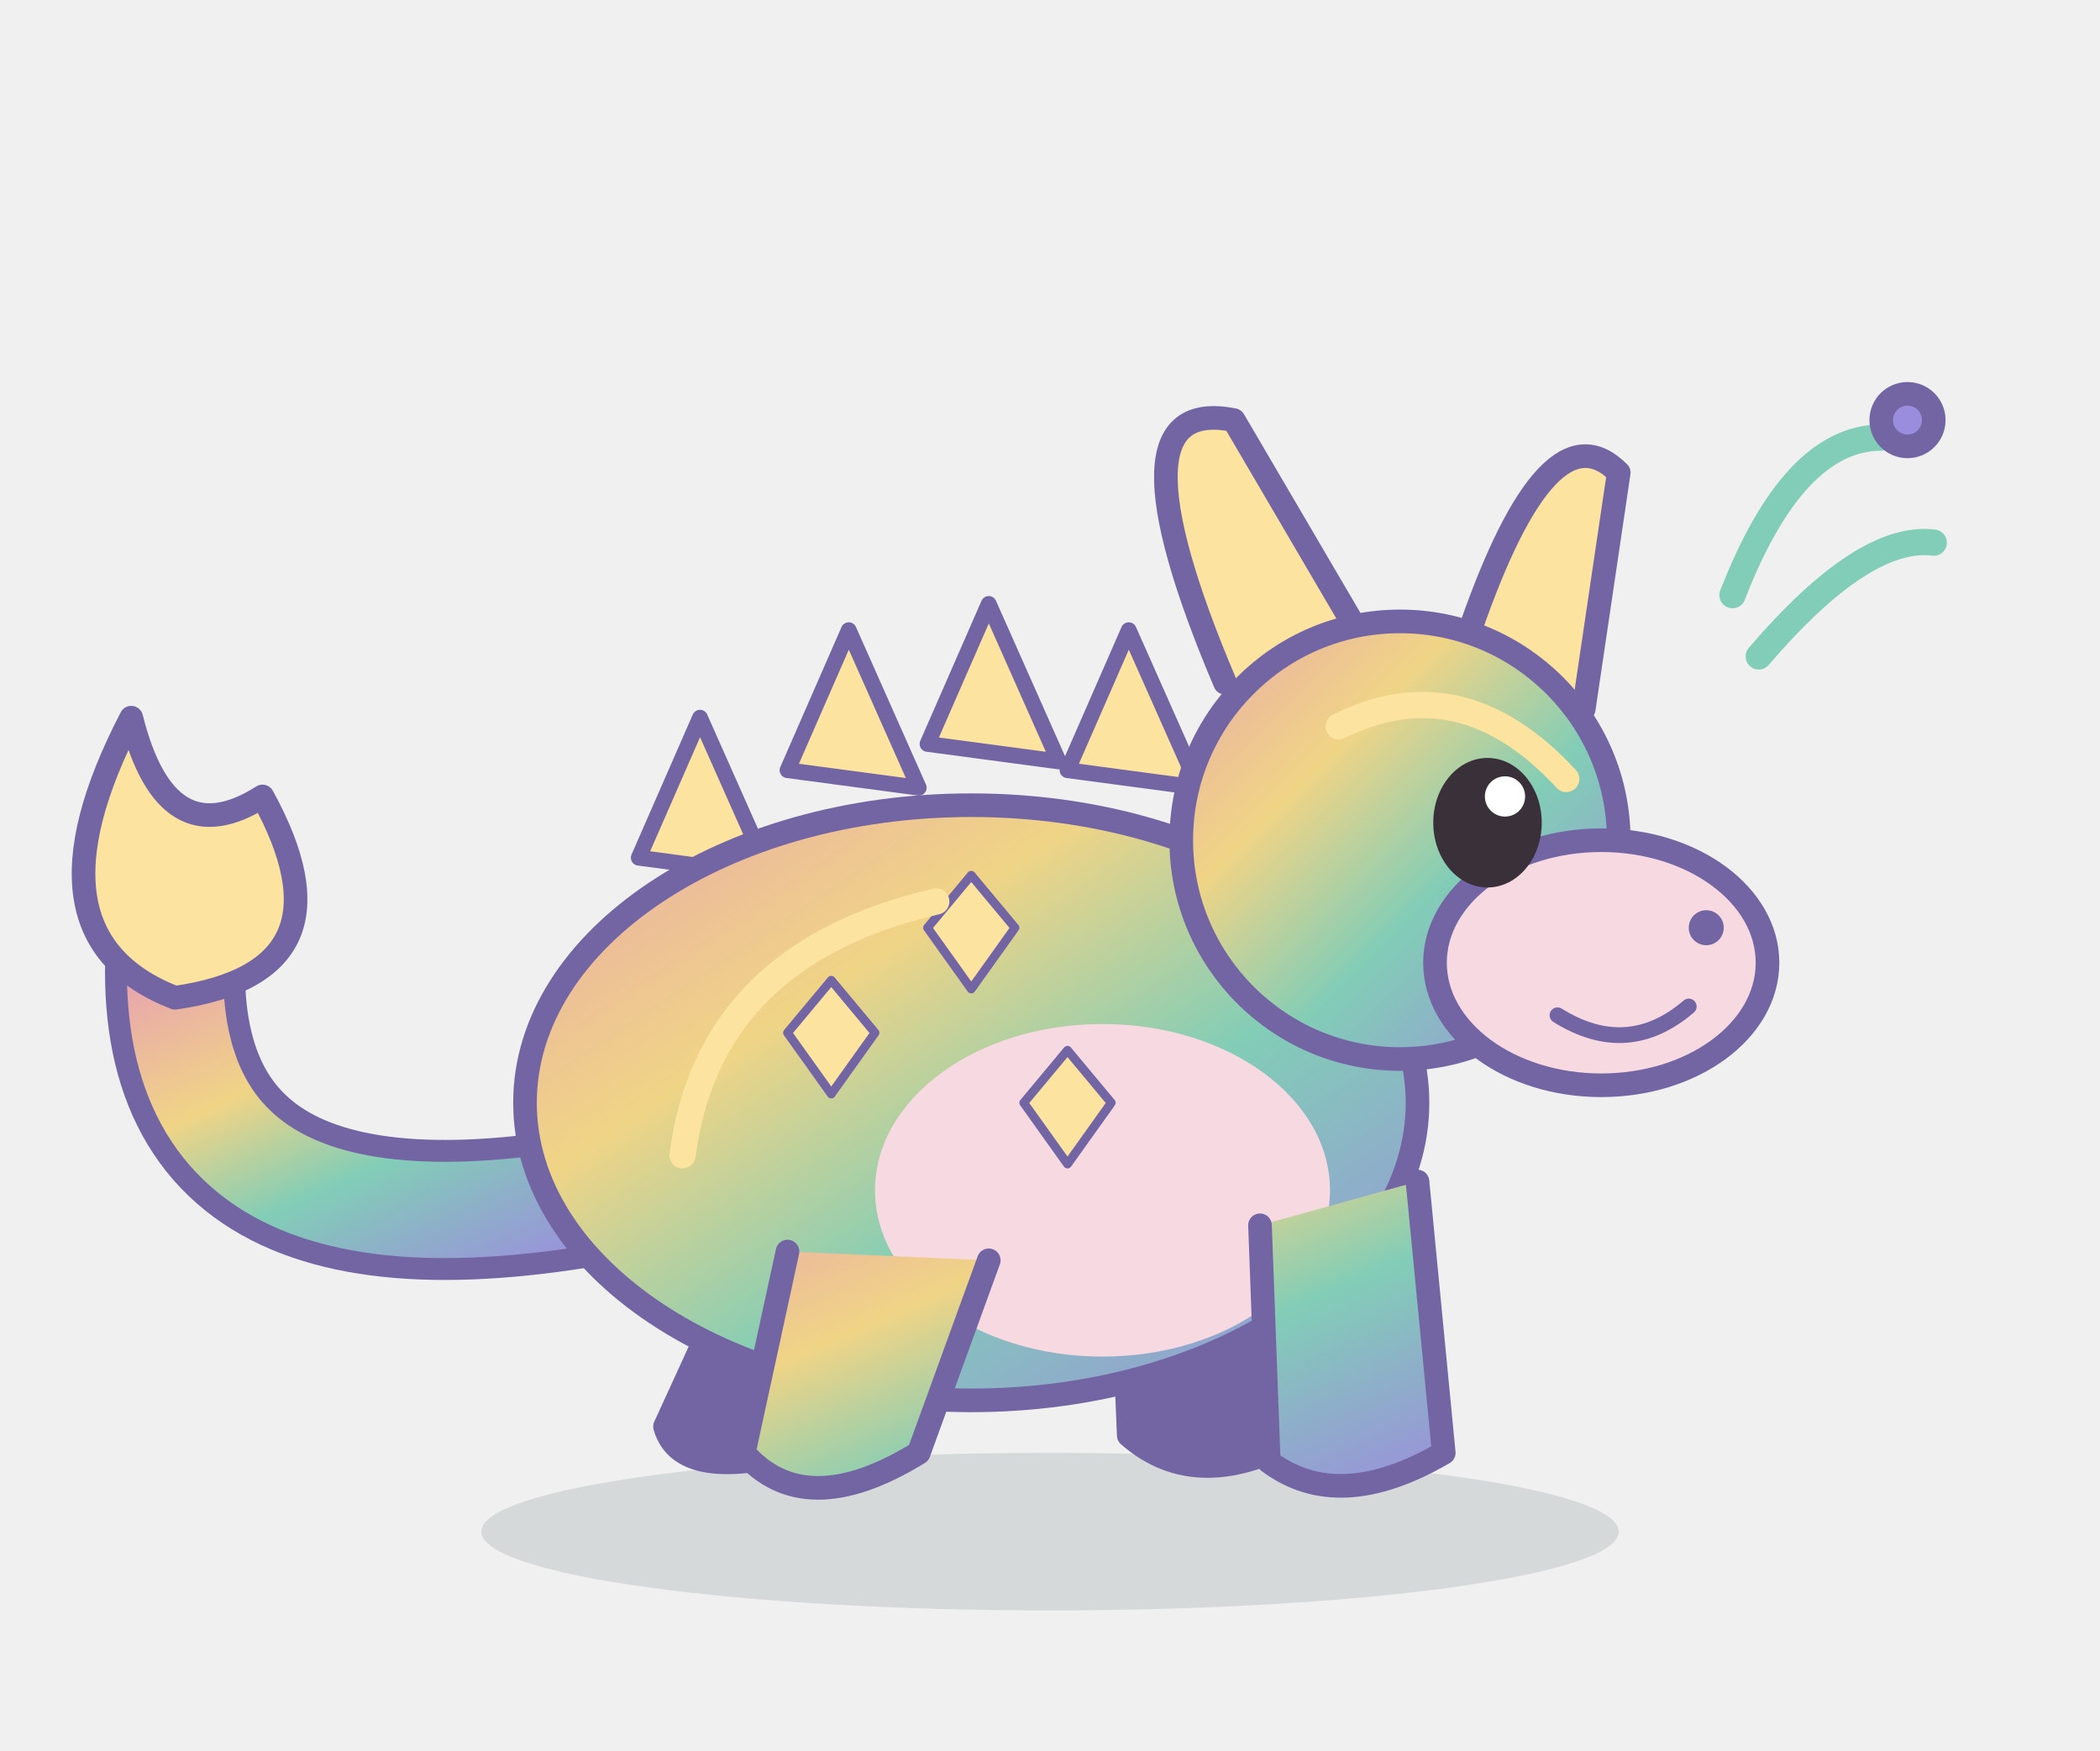
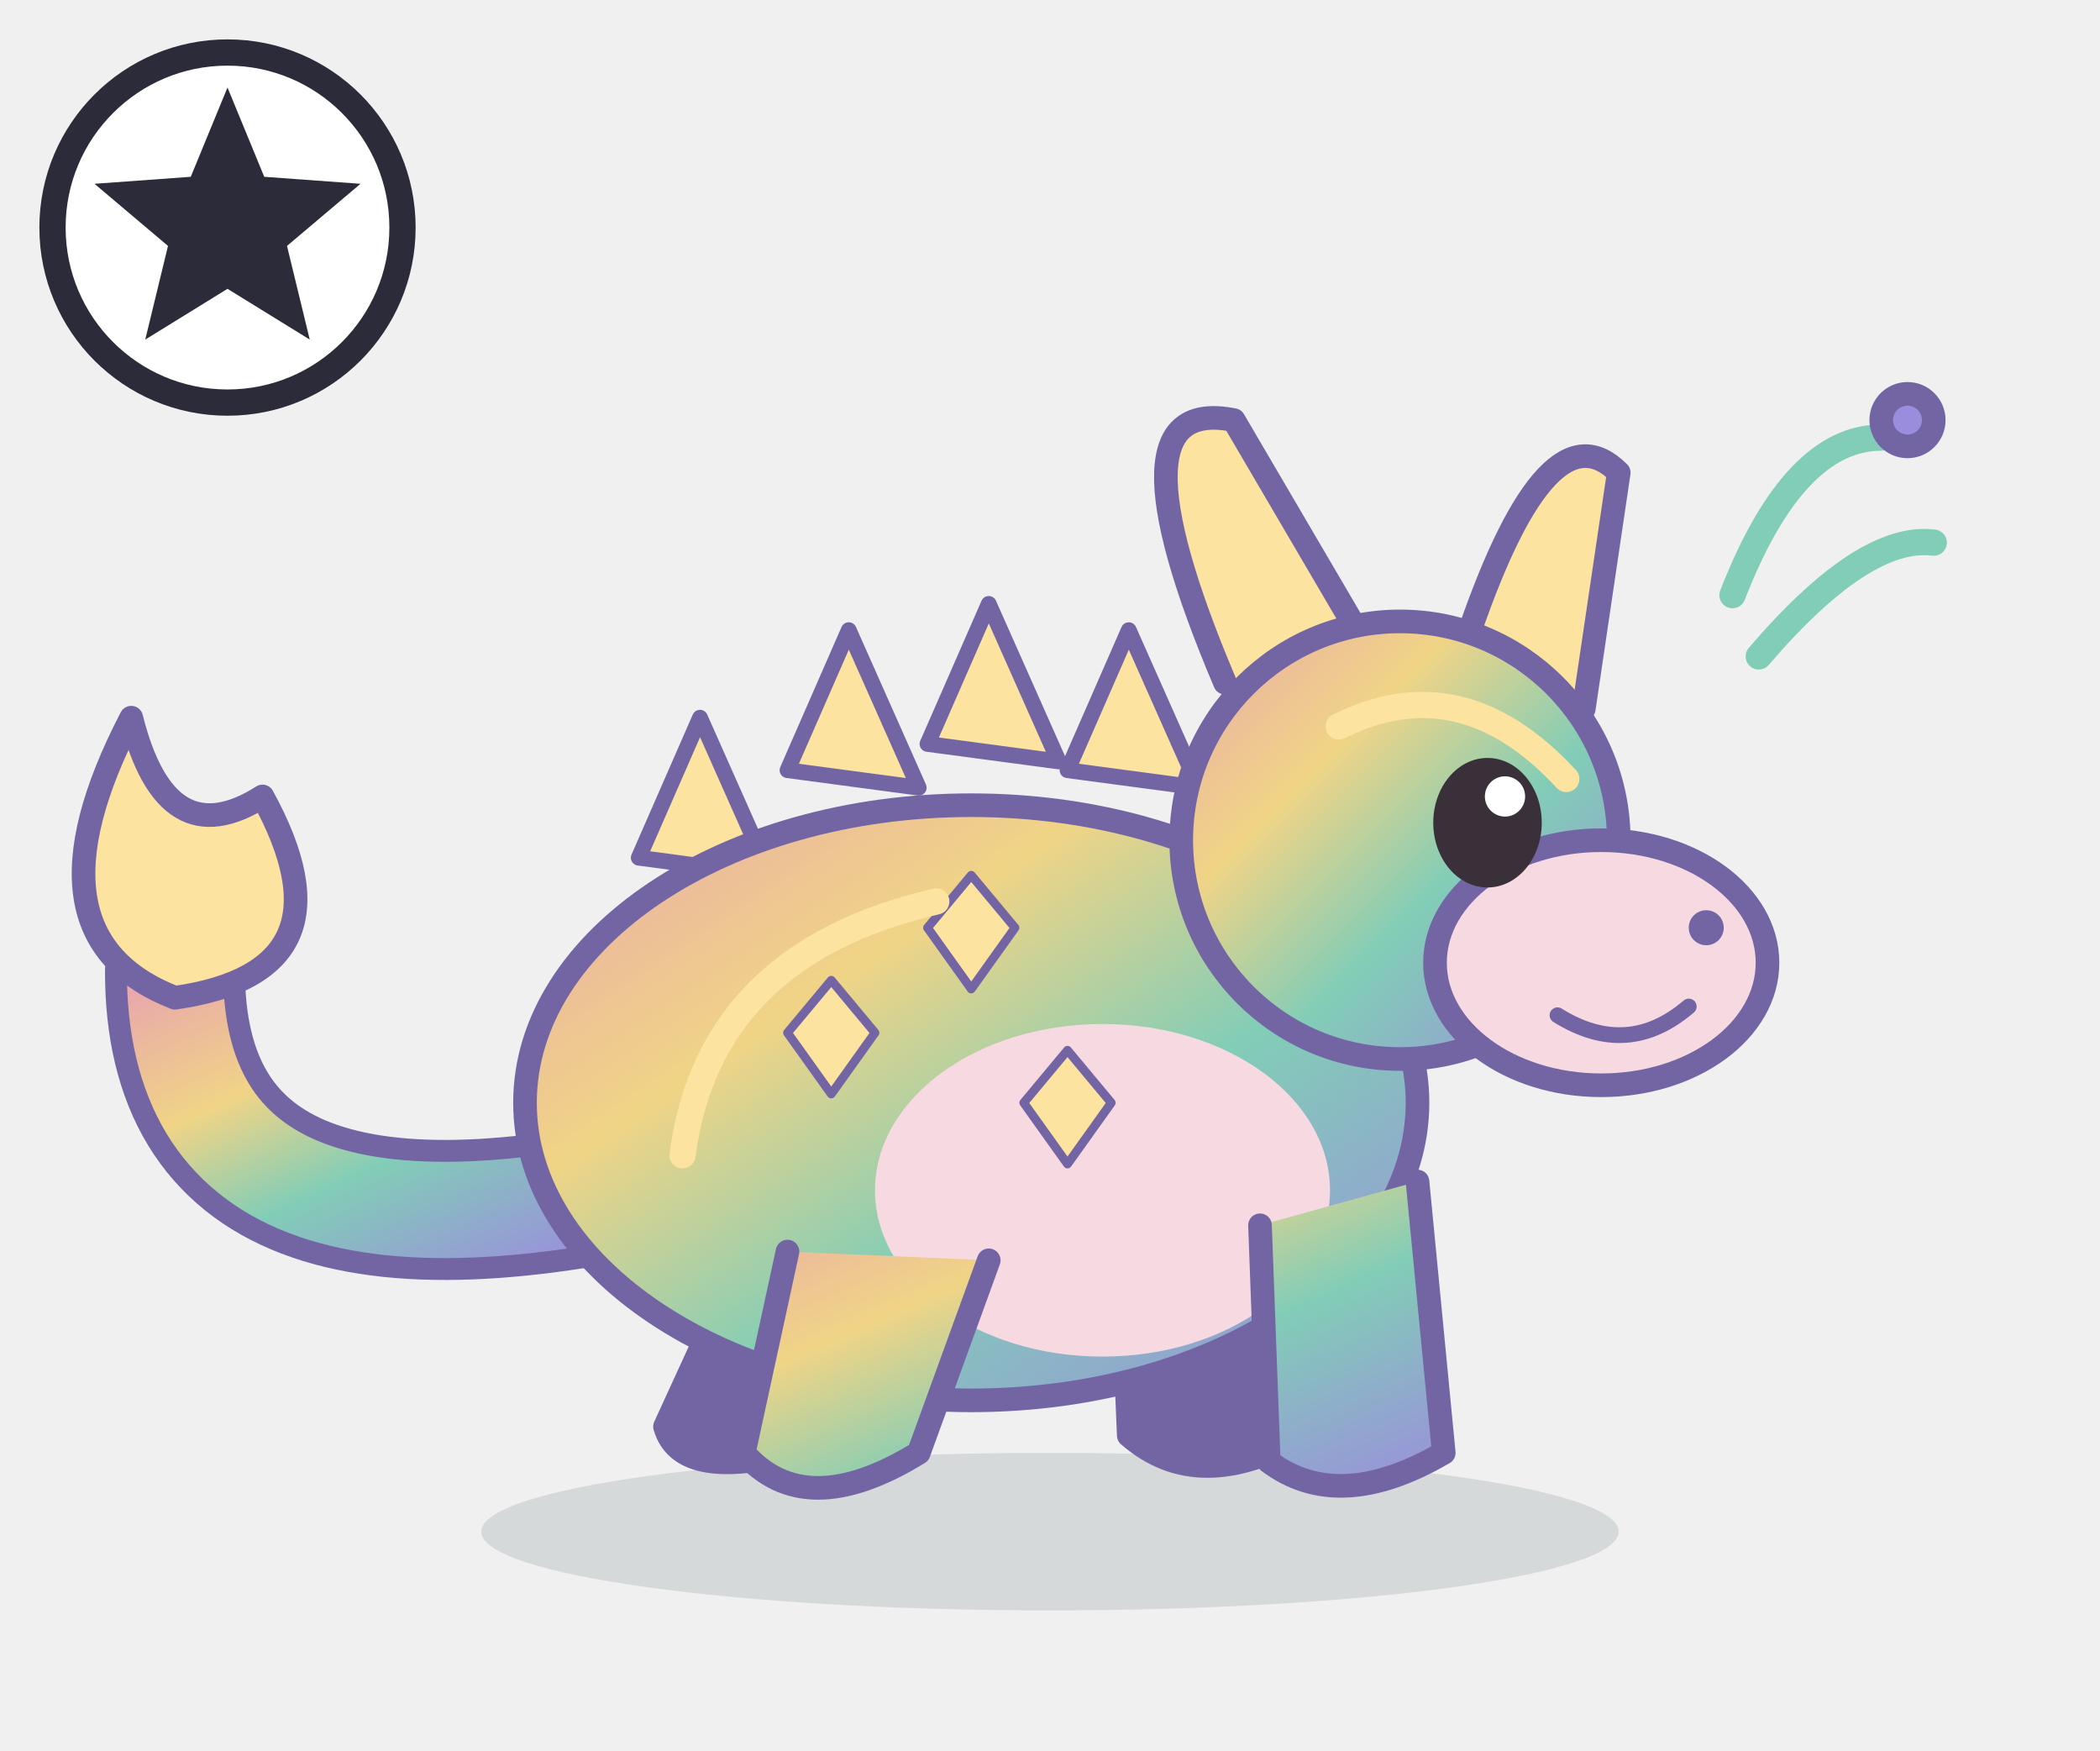
<svg xmlns="http://www.w3.org/2000/svg" width="240" height="200" viewBox="0 0 240 200">
  <defs>
    <linearGradient id="rainbow" x1="0" y1="0" x2="1" y2="1">
      <stop stop-color="#E9A8AB" />
      <stop offset=".32" stop-color="#F0D486" />
      <stop offset=".60" stop-color="#82CDB7" />
      <stop offset="1" stop-color="#9B8DDD" />
    </linearGradient>
  </defs>
  <ellipse cx="120" cy="175" rx="65" ry="9" fill="#293F45" opacity=".13" />
  <g transform="translate(0 0) scale(1)" stroke="#7365A4" stroke-width="2.7" stroke-linejoin="round" stroke-linecap="round">
    <path d="M80 134 Q20 149 20 111" stroke="#7365A4" stroke-width="16" fill="none" />
    <path d="M80 134 Q20 149 20 111" stroke="url(#rainbow)" stroke-width="11" fill="none" />
    <path d="M20 114 Q2 107 15 82 Q19 98 30 91 Q41 111 20 114Z" fill="#FDE3A0" />
    <path d="M73 98 l7 -16 8 18Z" fill="#FDE3A0" stroke="#7365A4" stroke-width="1.8" />
    <path d="M90 88 l7 -16 8 18Z" fill="#FDE3A0" stroke="#7365A4" stroke-width="1.8" />
    <path d="M106 85 l7 -16 8 18Z" fill="#FDE3A0" stroke="#7365A4" stroke-width="1.8" />
    <path d="M122 88 l7 -16 8 18Z" fill="#FDE3A0" stroke="#7365A4" stroke-width="1.8" />
    <path d="M87 139 L76 163 Q78 170 94 165 L106 141 M128 140 L129 164 Q137 171 149 164 L149 135" fill="#7365A4" />
    <ellipse cx="111" cy="126" rx="51" ry="34" fill="url(#rainbow)" />
    <ellipse cx="126" cy="136" rx="26" ry="19" fill="#F6D9E1" stroke="none" />
    <path d="M90 143 L85 166 Q92 174 105 166 L113 144 M144 140 L145 167 Q153 173 165 166 L162 135" fill="url(#rainbow)" />
    <path d="M140 78 Q126 45 141 48 L158 77 M168 72 Q177 46 185 54 L181 81" fill="#FDE3A0" />
    <circle cx="160" cy="96" r="25" fill="url(#rainbow)" />
    <ellipse cx="183" cy="110" rx="19" ry="14" fill="#F6D9E1" />
    <ellipse cx="170" cy="94" rx="6.2" ry="7.4" fill="#3A303A" stroke="none" />
    <circle cx="172" cy="91" r="2.3" fill="white" stroke="none" />
    <circle cx="195" cy="106" r="2" fill="#7365A4" stroke="none" />
    <path d="M178 116 Q186 121 193 115" fill="none" stroke-width="1.8" />
    <path d="M95 112 l5 6 -5 7 -5 -7Z" fill="#FDE3A0" stroke="#7365A4" stroke-width="1" />
    <path d="M111 100 l5 6 -5 7 -5 -7Z" fill="#FDE3A0" stroke="#7365A4" stroke-width="1" />
    <path d="M122 120 l5 6 -5 7 -5 -7Z" fill="#FDE3A0" stroke="#7365A4" stroke-width="1" />
    <path d="M78 132 Q81 109 107 103 M153 83 Q167 76 179 89" fill="none" stroke="#FDE3A0" stroke-width="3" stroke-linecap="round" />
    <path d="M198 68 q7 -18 17 -18 M201 75 q12 -14 20 -13" stroke="#82CDB7" stroke-width="3" fill="none" />
    <circle cx="218" cy="48" r="3" fill="#9B8DDD" />
  </g>
+   <g data-variant-badge="prismatic" aria-hidden="true">
+     <circle cx="26" cy="26" r="20" fill="#FFFFFF" stroke="#2B2B3A" stroke-width="3" />
+     <path d="M26 10 L30.2 20.2 L41.2 21 L32.8 28.1 L35.4 38.8 L26 33 L16.6 38.8 L19.2 28.1 L10.8 21 L21.8 20.2Z" fill="#2B2B3A" />
+   </g>
</svg>
